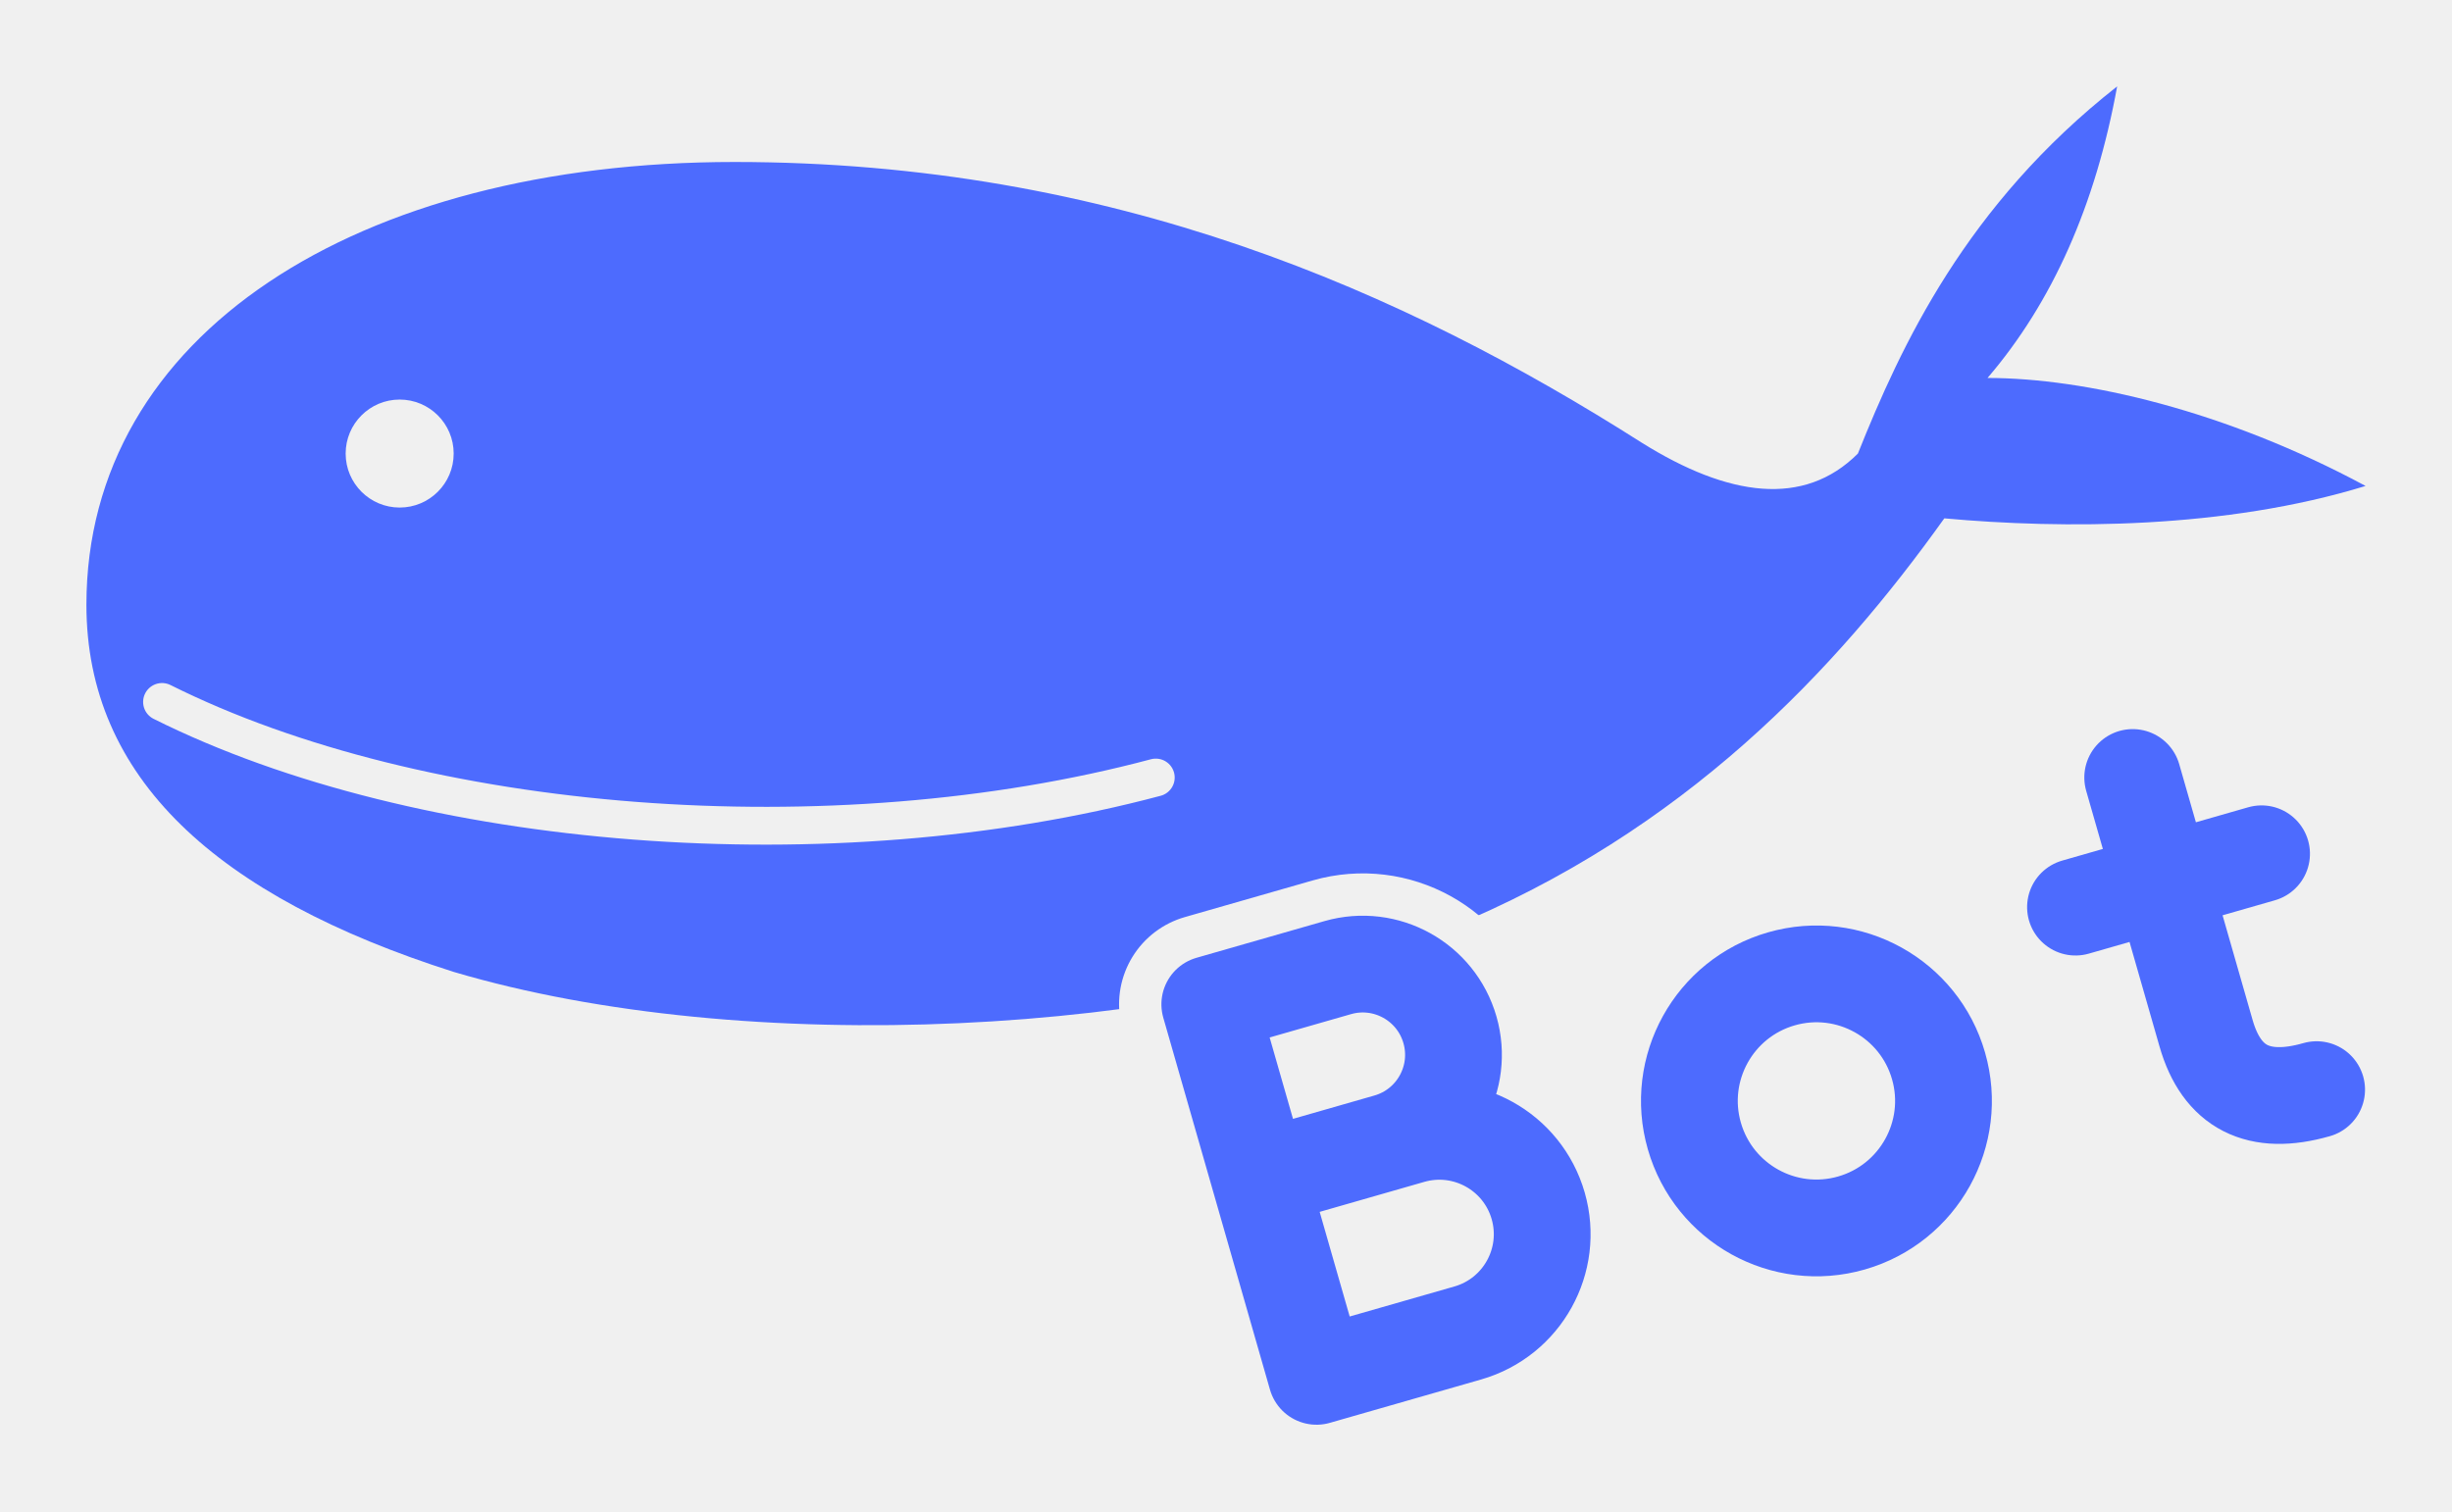
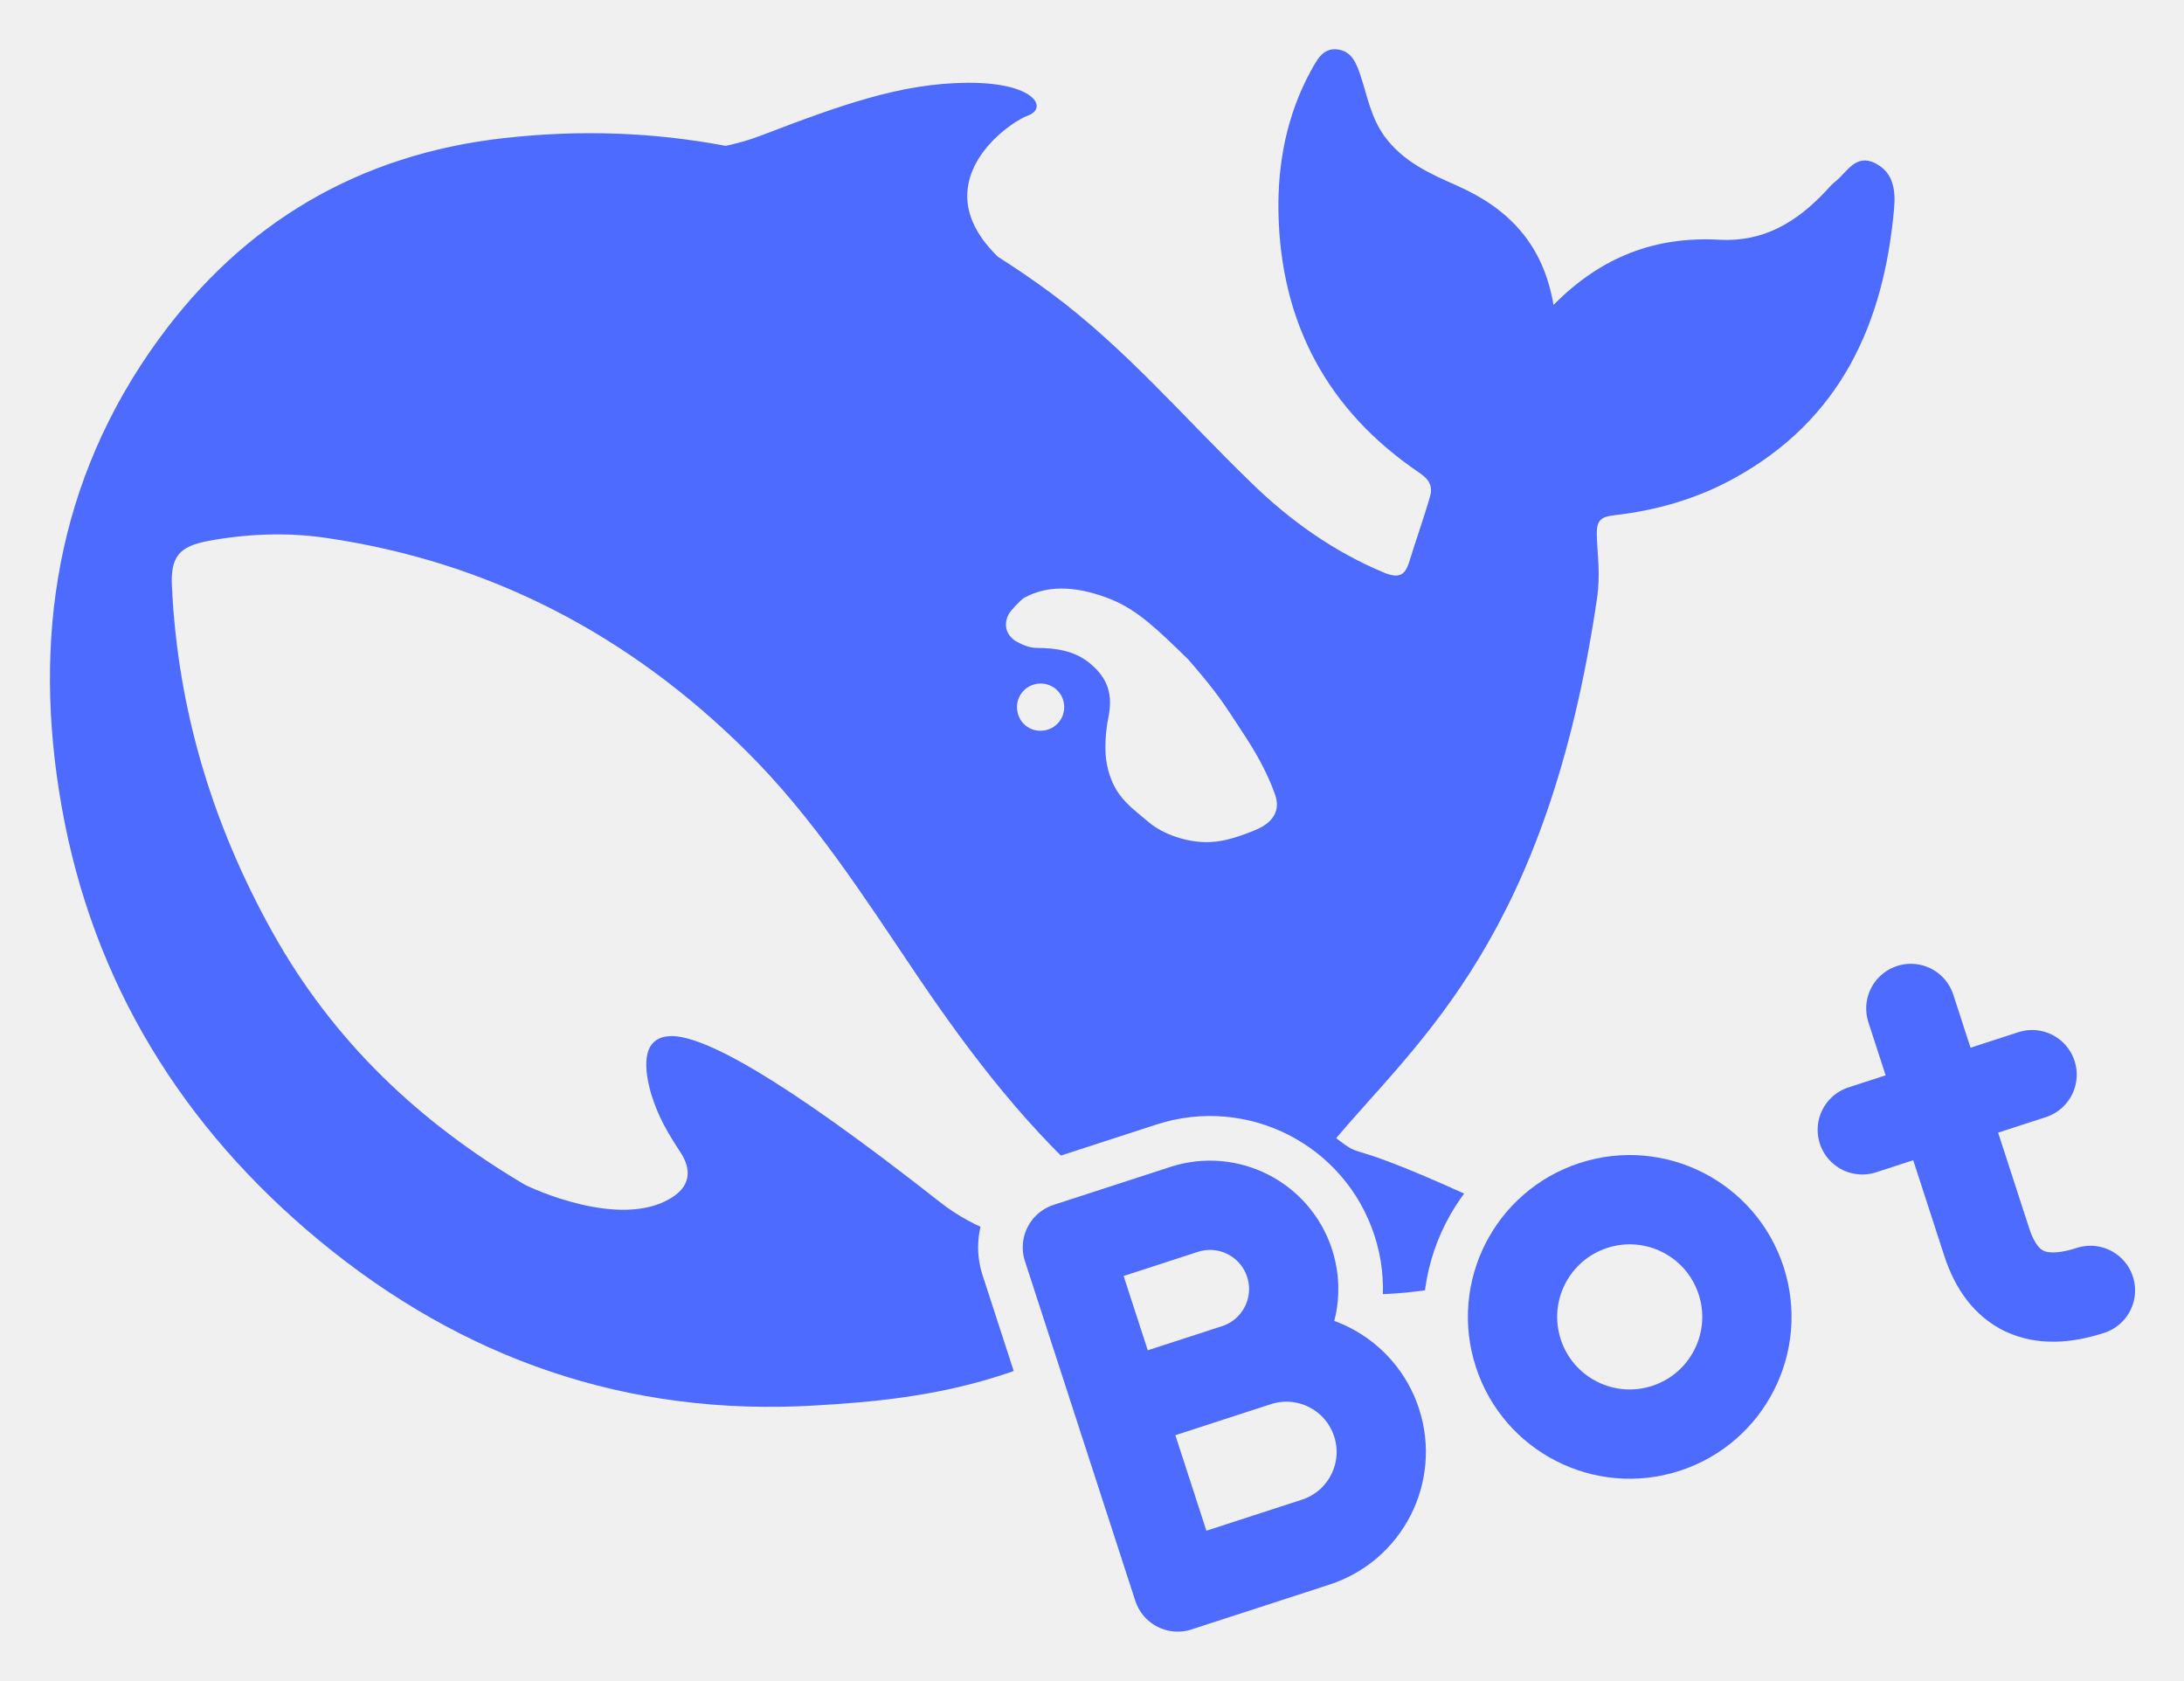
- <svg xmlns="http://www.w3.org/2000/svg" viewBox="32 66 454 280" width="454" height="280" role="img" aria-label="deepseek-bot: a whale with Bot stamped across its lower corner">
+ <svg xmlns="http://www.w3.org/2000/svg" viewBox="-1.5 -1.5 66.5 51.2" width="399" height="307" role="img" aria-label="deepseek-bot: the DeepSeek whale with Bot stamped across its lower corner">
  <defs>
    <g id="bot" fill="none" stroke-linecap="round" stroke-linejoin="round">
      <path d="M0 0V64M0 0H22A15 15 0 0 1 22 30H0M0 30H26A17 17 0 0 1 26 64H0" />
      <circle cx="92" cy="43" r="21" />
      <path d="M157 6V50Q157 64 172 64M142 24H174" />
    </g>
-     <mask id="cut" maskUnits="userSpaceOnUse" x="0" y="0" width="500" height="360">
-       <rect width="500" height="360" fill="#fff" />
-       <circle cx="106" cy="150" r="10" fill="#000" />
-       <path d="M62 196C110 220 186 226 246 210" fill="none" stroke="#000" stroke-width="7" stroke-linecap="round" />
-       <use href="#bot" transform="translate(256 252) rotate(-16) scale(1.12)" stroke="#000" stroke-width="30" />
+     <mask id="cut" maskUnits="userSpaceOnUse" x="-10" y="-10" width="100" height="80">
+       <rect x="-10" y="-10" width="100" height="80" fill="#fff" />
+       <use href="#bot" transform="translate(31 36.5) rotate(-18) scale(0.17)" stroke="#000" stroke-width="32" />
    </mask>
  </defs>
-   <path mask="url(#cut)" fill="#4D6BFE" d="M48 178C48 128 98 96 168 96C238 96 292 120 336 148C352 158 366 160 376 150C384 130 396 104 424 82C420 104 412 122 400 136C418 136 444 142 470 156C444 164 414 164 392 162C372 190 344 220 300 238C250 258 170 262 116 246C72 232 48 210 48 178Z" />
-   <use href="#bot" transform="translate(256 252) rotate(-16) scale(1.12)" stroke="#4D6BFE" stroke-width="16" />
+   <path mask="url(#cut)" fill="#4D6BFE" d="M55.613,3.471c-.595-.292-.852.264-1.2.547-.119.091-.22.209-.321.319-.87.929-1.887,1.54-3.215,1.467-1.942-.109-3.599.501-5.065,1.986-.311-1.831-1.346-2.925-2.922-3.626-.824-.364-1.658-.729-2.235-1.522-.403-.565-.513-1.193-.714-1.813-.128-.373-.257-.756-.687-.82-.467-.073-.65.319-.834.647-.733,1.339-1.017,2.815-.989,4.31.064,3.362,1.484,6.041,4.305,7.945.321.219.403.437.302.756-.192.656-.421,1.294-.623,1.95-.128.419-.321.51-.769.328-1.548-.647-2.885-1.603-4.067-2.76-2.006-1.941-3.819-4.082-6.082-5.758-.531-.392-1.062-.756-1.612-1.103-2.308-2.241.302-4.082.907-4.3.632-.228.22-1.012-1.823-1.002-2.042.009-3.911.692-6.292,1.603-.348.137-.715.237-1.09.319-2.162-.41-4.405-.501-6.75-.237-4.415.492-7.941,2.578-10.533,6.141C.191,13.129-.541,17.994.356,23.069c.943,5.348,3.673,9.776,7.868,13.239,4.351,3.59,9.361,5.348,15.076,5.011,3.471-.2,7.336-.665,11.696-4.355,1.099.547,2.253.765,4.167.929,1.475.137,2.894-.073,3.993-.3,1.722-.364,1.603-1.959.98-2.251-5.047-2.351-3.938-1.394-4.946-2.168,2.564-3.034,6.43-6.186,7.941-16.4.119-.811.018-1.321,0-1.977-.009-.401.082-.556.54-.601,1.264-.146,2.491-.492,3.618-1.111,3.27-1.786,4.589-4.72,4.9-8.236.046-.538-.009-1.093-.577-1.376ZM27.119,35.123c-4.891-3.845-7.263-5.111-8.243-5.057-.916.055-.751,1.103-.55,1.786.211.674.485,1.139.87,1.731.266.392.449.975-.266,1.412-1.575.975-4.314-.328-4.442-.392-3.187-1.877-5.853-4.355-7.73-7.744-1.813-3.262-2.867-6.761-3.041-10.496-.046-.902.22-1.221,1.117-1.385,1.181-.219,2.4-.264,3.581-.091,4.992.729,9.242,2.961,12.804,6.496,2.033,2.014,3.572,4.419,5.157,6.77,1.685,2.496,3.499,4.875,5.807,6.824.815.683,1.465,1.203,2.088,1.585-1.877.209-5.01.255-7.153-1.44ZM29.464,20.044c0-.401.321-.72.724-.72.092,0,.174.018.247.045.101.037.192.091.266.173.128.128.202.31.202.501,0,.401-.321.72-.723.72s-.715-.319-.715-.72ZM36.745,23.78c-.467.191-.934.355-1.383.373-.696.036-1.456-.246-1.868-.592-.641-.538-1.099-.838-1.291-1.777-.083-.401-.037-1.02.037-1.376.165-.765-.018-1.257-.559-1.704-.44-.364-.998-.465-1.612-.465-.229,0-.44-.1-.595-.182-.257-.128-.467-.446-.266-.838.064-.127.376-.437.449-.492.834-.474,1.795-.319,2.684.036.824.337,1.447.957,2.345,1.831.916,1.057,1.081,1.349,1.603,2.141.412.62.788,1.257,1.044,1.986.156.456-.046.829-.586,1.057Z" />
+   <use href="#bot" transform="translate(31 36.5) rotate(-18) scale(0.17)" stroke="#4D6BFE" stroke-width="16" />
</svg>
